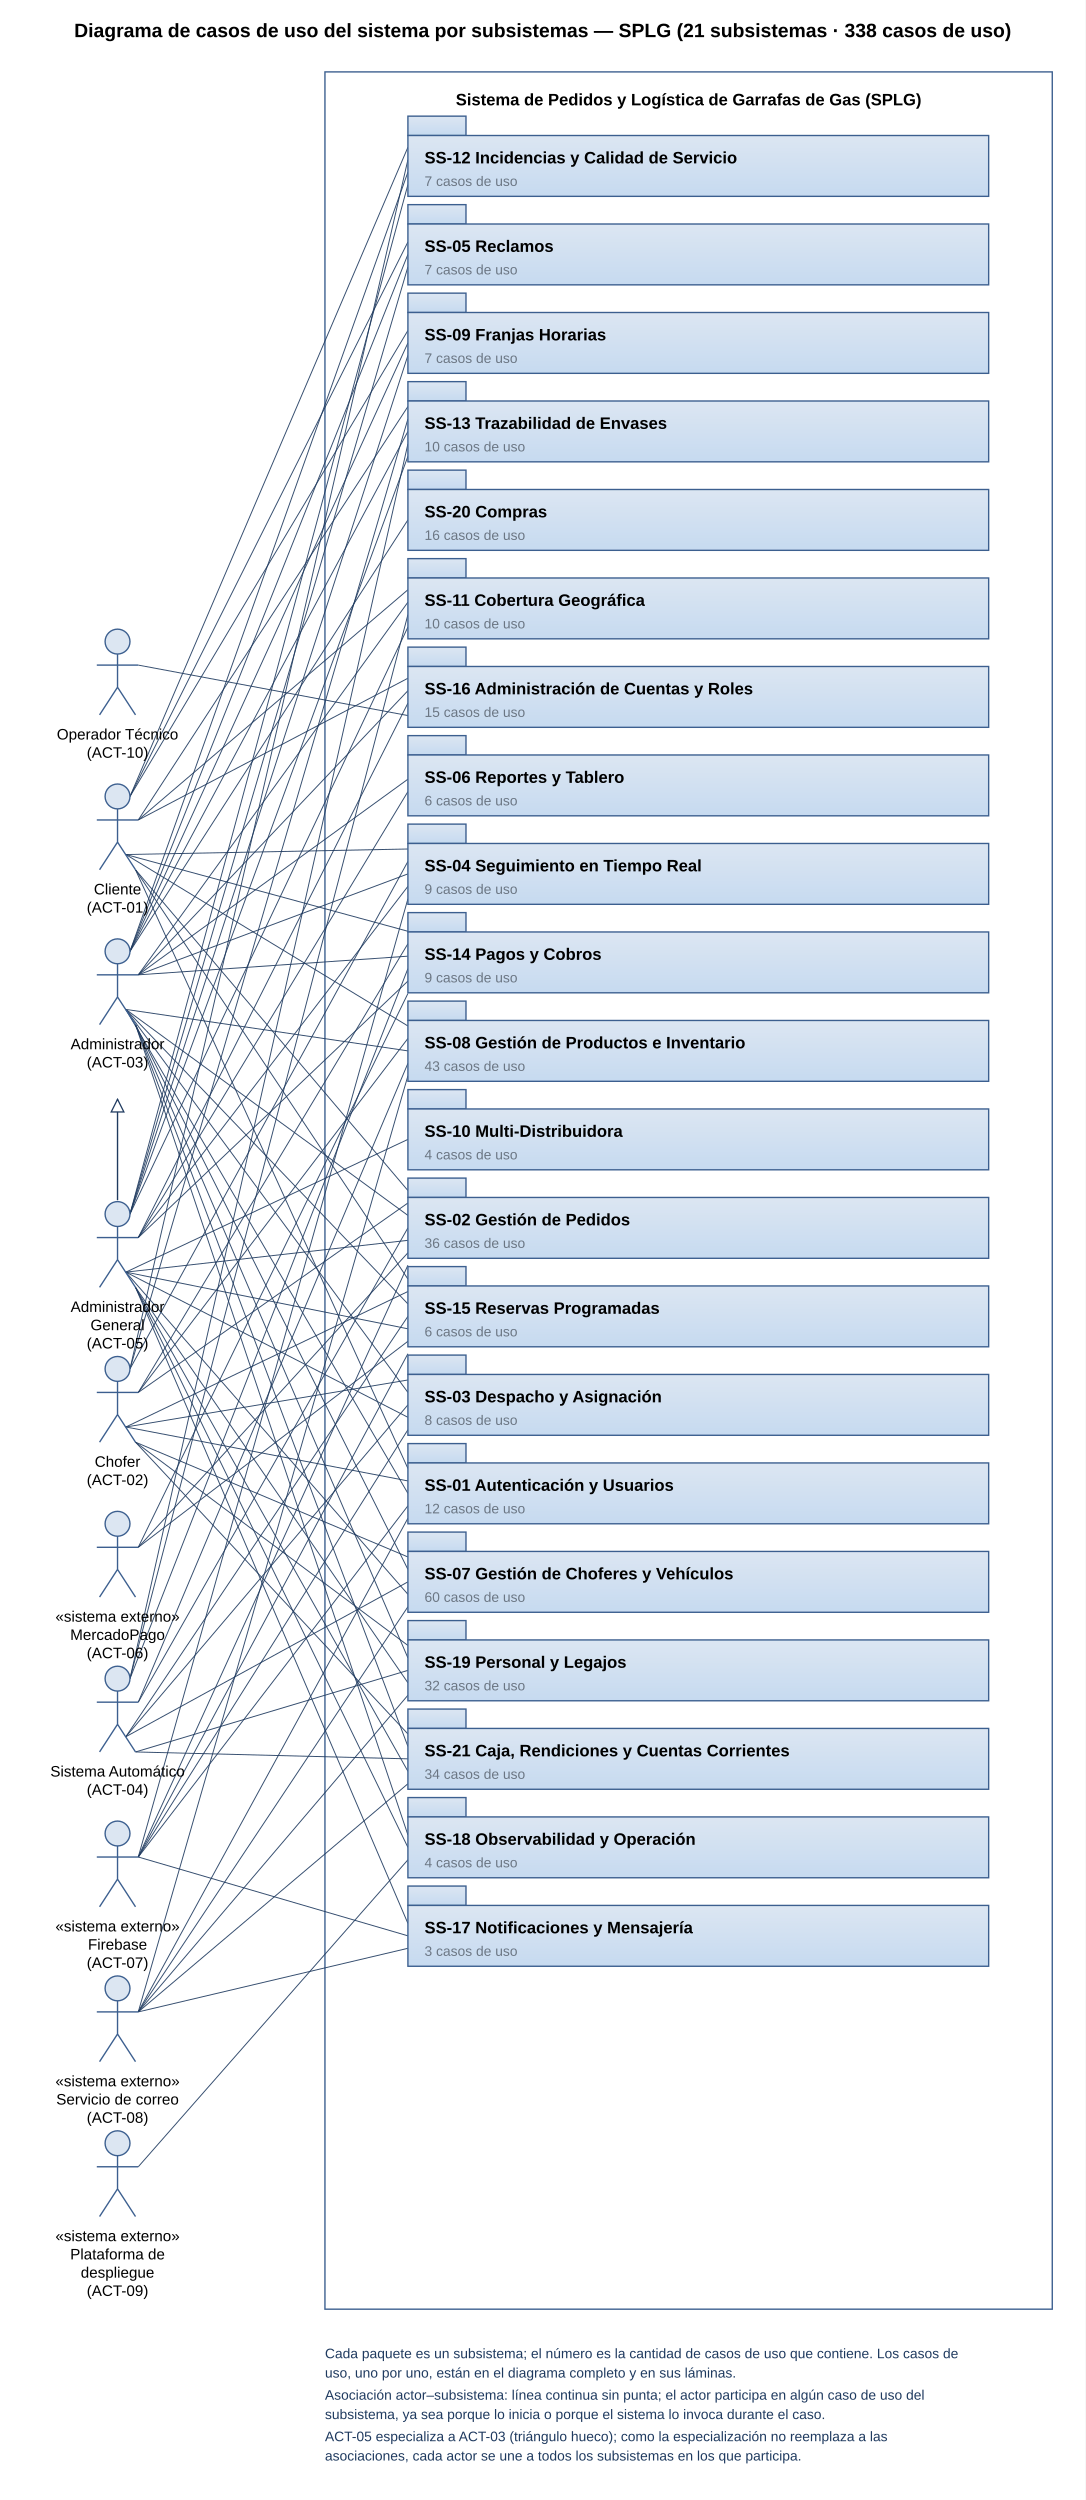
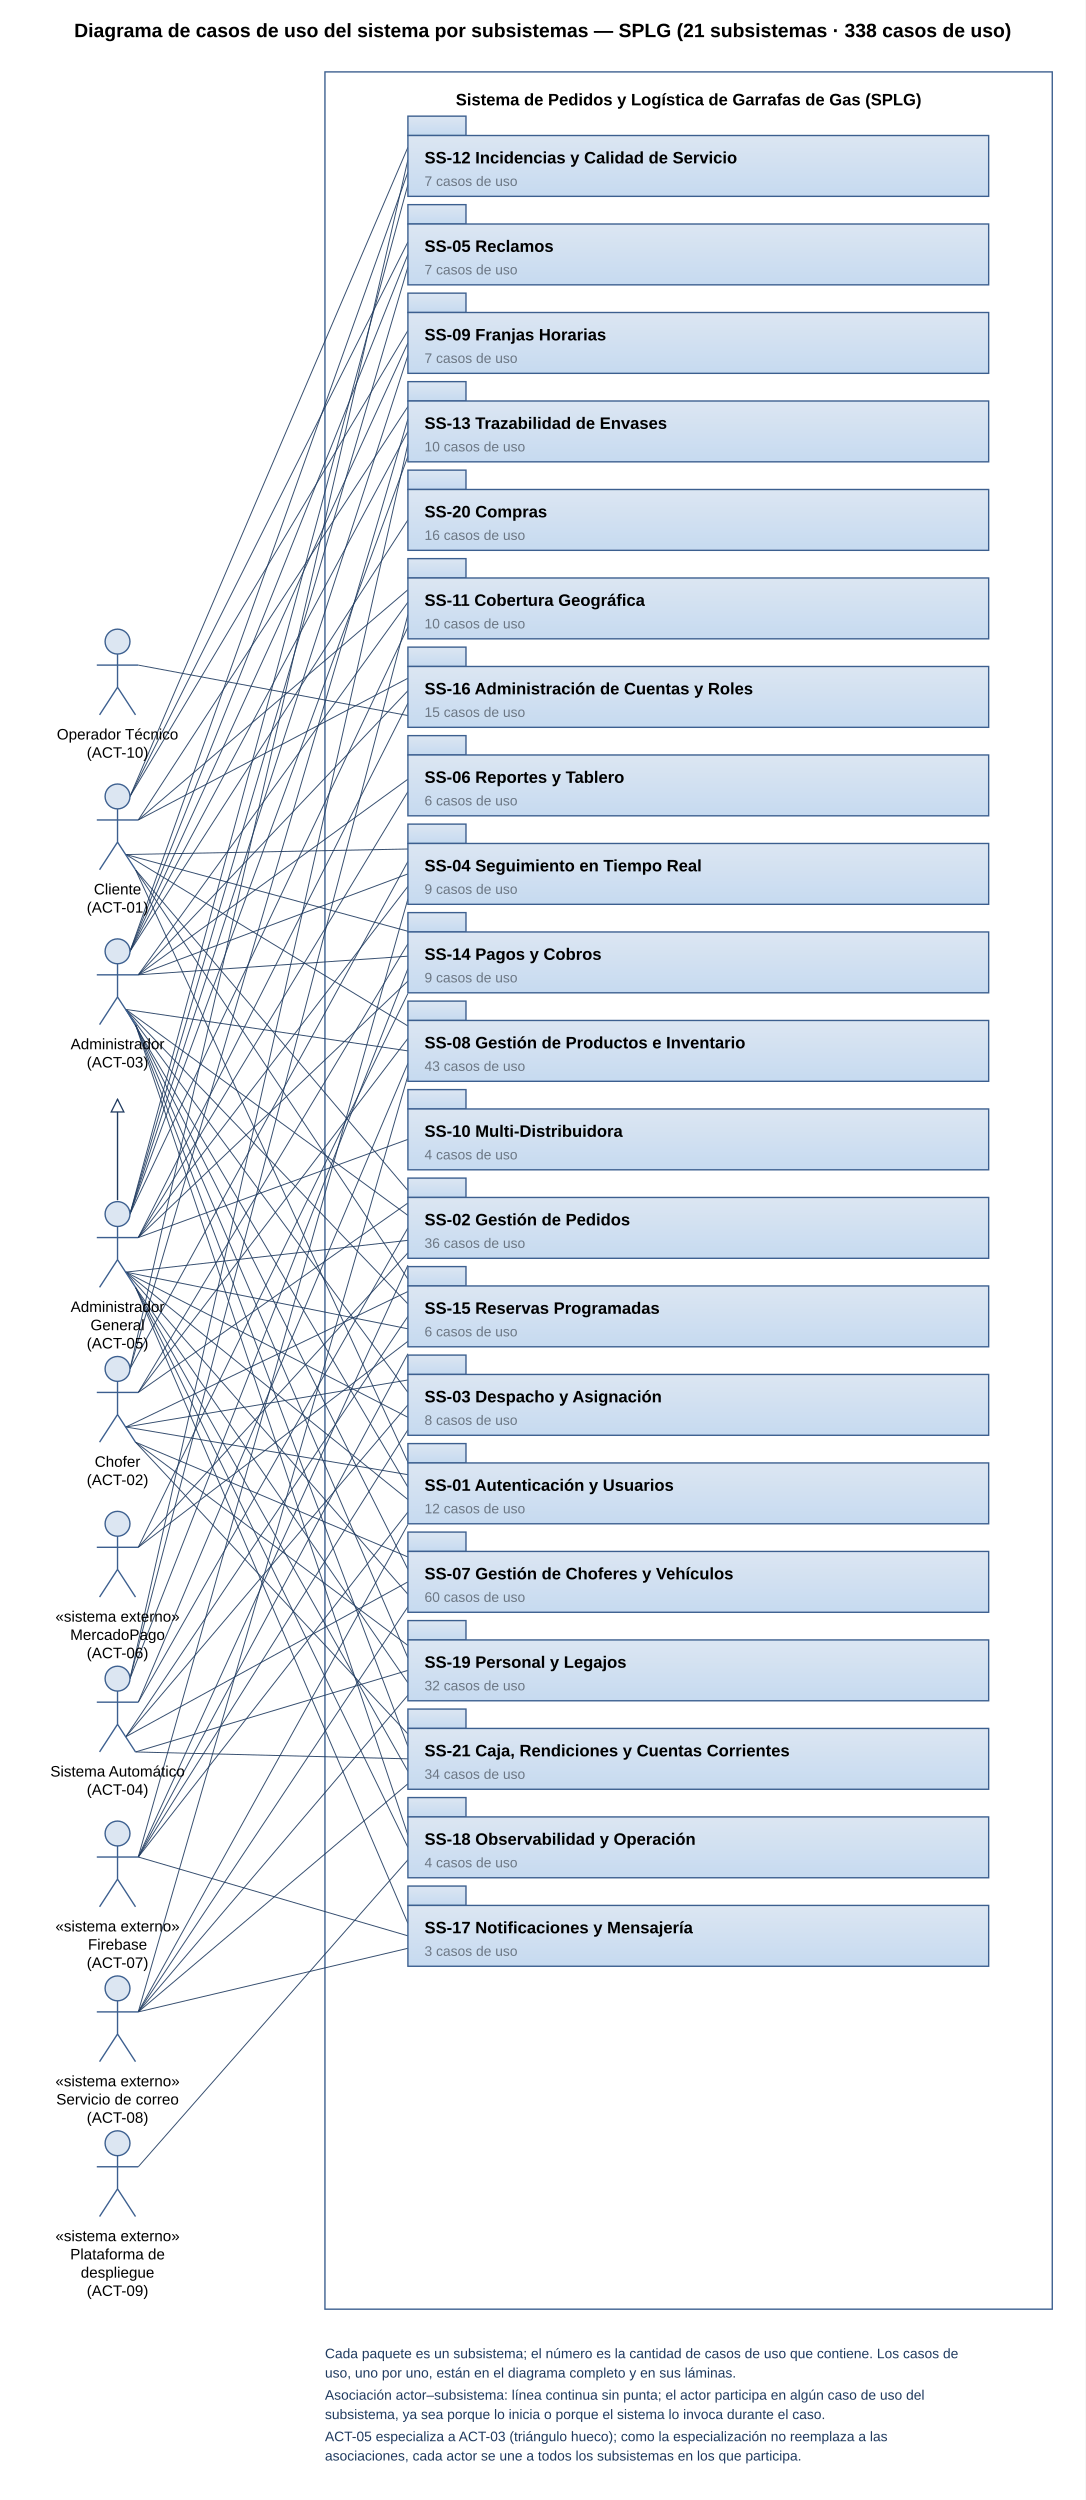
<svg xmlns="http://www.w3.org/2000/svg" width="785" height="1808" viewBox="0 0 785 1808" font-family="Arial, Helvetica, sans-serif">
  <defs>
    <marker id="abre" viewBox="0 0 10 10" refX="9" refY="5" markerWidth="8" markerHeight="8" orient="auto">
      <path d="M0 1 L9 5 L0 9" fill="none" stroke="#1F3A5F" stroke-width="1" />
    </marker>
    <marker id="hueco" viewBox="0 0 12 12" refX="11" refY="6" markerWidth="11" markerHeight="11" orient="auto">
      <path d="M1 1 L11 6 L1 11 Z" fill="#FFFFFF" stroke="#1F3A5F" stroke-width="1" />
    </marker>
    <linearGradient id="vp" x1="0" y1="0" x2="0" y2="1">
      <stop offset="0" stop-color="#DCE6F2" />
      <stop offset="1" stop-color="#C6DAF0" />
    </linearGradient>
  </defs>
  <rect width="100%" height="100%" fill="#FFFFFF" />
  <text x="392.5" y="22.0" font-size="14" text-anchor="middle" dominant-baseline="central" fill="#000000" font-weight="bold">Diagrama de casos de uso del sistema por subsistemas — SPLG (21 subsistemas · 338 casos de uso)</text>
  <rect class="limite" data-x="235" data-y="52" data-w="526" data-h="1618" x="235" y="52" width="526" height="1618" fill="#FFFFFF" stroke="#3C5F8F" stroke-width="1.0" />
  <text x="498.0" y="72.0" font-size="12" text-anchor="middle" dominant-baseline="central" fill="#000000" font-weight="bold">Sistema de Pedidos y Logística de Garrafas de Gas (SPLG)</text>
  <path class="asoc" data-act="10" data-pq="SS-16" data-rol="principal" d="M100.0 481.0 L295.0 517.5" fill="none" stroke="#1F3A5F" stroke-width="0.7" opacity="0.9" />
  <path class="asoc" data-act="01" data-pq="SS-12" data-rol="principal" d="M94.0 576.0 L295.0 106.5" fill="none" stroke="#1F3A5F" stroke-width="0.7" opacity="0.9" />
  <path class="asoc" data-act="01" data-pq="SS-05" data-rol="principal" d="M94.0 576.0 L295.0 175.0" fill="none" stroke="#1F3A5F" stroke-width="0.7" opacity="0.9" />
  <path class="asoc" data-act="01" data-pq="SS-09" data-rol="principal" d="M94.0 576.0 L295.0 239.0" fill="none" stroke="#1F3A5F" stroke-width="0.7" opacity="0.9" />
  <path class="asoc" data-act="01" data-pq="SS-13" data-rol="principal" d="M100.0 593.0 L295.0 294.0" fill="none" stroke="#1F3A5F" stroke-width="0.7" opacity="0.9" />
  <path class="asoc" data-act="01" data-pq="SS-11" data-rol="principal" d="M100.0 593.0 L295.0 426.5" fill="none" stroke="#1F3A5F" stroke-width="0.7" opacity="0.9" />
  <path class="asoc" data-act="01" data-pq="SS-16" data-rol="principal" d="M100.0 593.0 L295.0 490.5" fill="none" stroke="#1F3A5F" stroke-width="0.7" opacity="0.9" />
  <path class="asoc" data-act="01" data-pq="SS-04" data-rol="principal" d="M91.0 618.0 L295.0 614.0" fill="none" stroke="#1F3A5F" stroke-width="0.7" opacity="0.9" />
  <path class="asoc" data-act="01" data-pq="SS-14" data-rol="principal" d="M91.0 618.0 L295.0 673.5" fill="none" stroke="#1F3A5F" stroke-width="0.7" opacity="0.9" />
  <path class="asoc" data-act="01" data-pq="SS-08" data-rol="principal" d="M91.0 618.0 L295.0 742.0" fill="none" stroke="#1F3A5F" stroke-width="0.7" opacity="0.9" />
  <path class="asoc" data-act="01" data-pq="SS-02" data-rol="principal" d="M98.0 629.0 L295.0 861.0" fill="none" stroke="#1F3A5F" stroke-width="0.7" opacity="0.9" />
  <path class="asoc" data-act="01" data-pq="SS-15" data-rol="principal" d="M98.0 629.0 L295.0 925.0" fill="none" stroke="#1F3A5F" stroke-width="0.7" opacity="0.9" />
-   <path class="asoc" data-act="01" data-pq="SS-01" data-rol="principal" d="M98.0 629.0 L295.0 1062.0" fill="none" stroke="#1F3A5F" stroke-width="0.7" opacity="0.9" />
+   <path class="asoc" data-act="01" data-pq="SS-01" data-rol="principal" d="M98.0 629.0 L295.0 1057.5" fill="none" stroke="#1F3A5F" stroke-width="0.7" opacity="0.9" />
  <path class="asoc" data-act="03" data-pq="SS-12" data-rol="principal" d="M94.0 688.0 L295.0 124.5" fill="none" stroke="#1F3A5F" stroke-width="0.7" opacity="0.9" />
  <path class="asoc" data-act="03" data-pq="SS-05" data-rol="principal" d="M94.0 688.0 L295.0 184.0" fill="none" stroke="#1F3A5F" stroke-width="0.7" opacity="0.9" />
  <path class="asoc" data-act="03" data-pq="SS-09" data-rol="principal" d="M94.0 688.0 L295.0 248.0" fill="none" stroke="#1F3A5F" stroke-width="0.7" opacity="0.9" />
  <path class="asoc" data-act="03" data-pq="SS-13" data-rol="principal" d="M94.0 688.0 L295.0 312.0" fill="none" stroke="#1F3A5F" stroke-width="0.7" opacity="0.9" />
  <path class="asoc" data-act="03" data-pq="SS-20" data-rol="principal" d="M94.0 688.0 L295.0 376.0" fill="none" stroke="#1F3A5F" stroke-width="0.7" opacity="0.9" />
  <path class="asoc" data-act="03" data-pq="SS-11" data-rol="principal" d="M100.0 705.0 L295.0 435.5" fill="none" stroke="#1F3A5F" stroke-width="0.7" opacity="0.9" />
  <path class="asoc" data-act="03" data-pq="SS-16" data-rol="principal" d="M100.0 705.0 L295.0 499.5" fill="none" stroke="#1F3A5F" stroke-width="0.7" opacity="0.9" />
  <path class="asoc" data-act="03" data-pq="SS-06" data-rol="principal" d="M100.0 705.0 L295.0 563.5" fill="none" stroke="#1F3A5F" stroke-width="0.7" opacity="0.9" />
  <path class="asoc" data-act="03" data-pq="SS-04" data-rol="principal" d="M100.0 705.0 L295.0 632.0" fill="none" stroke="#1F3A5F" stroke-width="0.7" opacity="0.9" />
  <path class="asoc" data-act="03" data-pq="SS-14" data-rol="principal" d="M100.0 705.0 L295.0 691.5" fill="none" stroke="#1F3A5F" stroke-width="0.7" opacity="0.9" />
  <path class="asoc" data-act="03" data-pq="SS-08" data-rol="principal" d="M91.0 730.0 L295.0 760.0" fill="none" stroke="#1F3A5F" stroke-width="0.7" opacity="0.9" />
  <path class="asoc" data-act="03" data-pq="SS-02" data-rol="principal" d="M91.0 730.0 L295.0 879.0" fill="none" stroke="#1F3A5F" stroke-width="0.7" opacity="0.9" />
  <path class="asoc" data-act="03" data-pq="SS-15" data-rol="principal" d="M91.0 730.0 L295.0 943.0" fill="none" stroke="#1F3A5F" stroke-width="0.7" opacity="0.9" />
  <path class="asoc" data-act="03" data-pq="SS-03" data-rol="principal" d="M91.0 730.0 L295.0 1007.0" fill="none" stroke="#1F3A5F" stroke-width="0.7" opacity="0.9" />
-   <path class="asoc" data-act="03" data-pq="SS-01" data-rol="principal" d="M91.0 730.0 L295.0 1080.0" fill="none" stroke="#1F3A5F" stroke-width="0.7" opacity="0.9" />
+   <path class="asoc" data-act="03" data-pq="SS-01" data-rol="principal" d="M91.0 730.0 L295.0 1075.5" fill="none" stroke="#1F3A5F" stroke-width="0.7" opacity="0.9" />
  <path class="asoc" data-act="03" data-pq="SS-07" data-rol="principal" d="M98.0 741.0 L295.0 1135.0" fill="none" stroke="#1F3A5F" stroke-width="0.7" opacity="0.9" />
  <path class="asoc" data-act="03" data-pq="SS-19" data-rol="principal" d="M98.0 741.0 L295.0 1199.0" fill="none" stroke="#1F3A5F" stroke-width="0.7" opacity="0.9" />
  <path class="asoc" data-act="03" data-pq="SS-21" data-rol="principal" d="M98.0 741.0 L295.0 1263.0" fill="none" stroke="#1F3A5F" stroke-width="0.7" opacity="0.9" />
  <path class="asoc" data-act="03" data-pq="SS-18" data-rol="principal" d="M98.0 741.0 L295.0 1327.0" fill="none" stroke="#1F3A5F" stroke-width="0.7" opacity="0.9" />
  <path class="asoc" data-act="05" data-pq="SS-12" data-rol="principal" d="M94.0 878.0 L295.0 133.5" fill="none" stroke="#1F3A5F" stroke-width="0.7" opacity="0.9" />
  <path class="asoc" data-act="05" data-pq="SS-05" data-rol="principal" d="M94.0 878.0 L295.0 193.0" fill="none" stroke="#1F3A5F" stroke-width="0.7" opacity="0.9" />
  <path class="asoc" data-act="05" data-pq="SS-09" data-rol="principal" d="M94.0 878.0 L295.0 257.0" fill="none" stroke="#1F3A5F" stroke-width="0.7" opacity="0.9" />
  <path class="asoc" data-act="05" data-pq="SS-13" data-rol="principal" d="M94.0 878.0 L295.0 330.0" fill="none" stroke="#1F3A5F" stroke-width="0.7" opacity="0.9" />
  <path class="asoc" data-act="05" data-pq="SS-11" data-rol="principal" d="M94.0 878.0 L295.0 453.5" fill="none" stroke="#1F3A5F" stroke-width="0.7" opacity="0.9" />
  <path class="asoc" data-act="05" data-pq="SS-16" data-rol="principal" d="M100.0 895.0 L295.0 508.5" fill="none" stroke="#1F3A5F" stroke-width="0.7" opacity="0.9" />
  <path class="asoc" data-act="05" data-pq="SS-06" data-rol="principal" d="M100.0 895.0 L295.0 572.5" fill="none" stroke="#1F3A5F" stroke-width="0.7" opacity="0.9" />
  <path class="asoc" data-act="05" data-pq="SS-04" data-rol="principal" d="M100.0 895.0 L295.0 641.0" fill="none" stroke="#1F3A5F" stroke-width="0.7" opacity="0.9" />
  <path class="asoc" data-act="05" data-pq="SS-14" data-rol="principal" d="M100.0 895.0 L295.0 709.5" fill="none" stroke="#1F3A5F" stroke-width="0.7" opacity="0.9" />
-   <path class="asoc" data-act="05" data-pq="SS-10" data-rol="principal" d="M91.0 920.0 L295.0 824.0" fill="none" stroke="#1F3A5F" stroke-width="0.7" opacity="0.9" />
+   <path class="asoc" data-act="05" data-pq="SS-10" data-rol="principal" d="M100.0 895.0 L295.0 824.0" fill="none" stroke="#1F3A5F" stroke-width="0.7" opacity="0.9" />
  <path class="asoc" data-act="05" data-pq="SS-02" data-rol="principal" d="M91.0 920.0 L295.0 897.0" fill="none" stroke="#1F3A5F" stroke-width="0.7" opacity="0.9" />
  <path class="asoc" data-act="05" data-pq="SS-15" data-rol="principal" d="M91.0 920.0 L295.0 961.0" fill="none" stroke="#1F3A5F" stroke-width="0.7" opacity="0.9" />
  <path class="asoc" data-act="05" data-pq="SS-03" data-rol="principal" d="M91.0 920.0 L295.0 1025.0" fill="none" stroke="#1F3A5F" stroke-width="0.7" opacity="0.9" />
+   <path class="asoc" data-act="05" data-pq="SS-01" data-rol="principal" d="M91.0 920.0 L295.0 1084.5" fill="none" stroke="#1F3A5F" stroke-width="0.7" opacity="0.9" />
  <path class="asoc" data-act="05" data-pq="SS-07" data-rol="principal" d="M91.0 920.0 L295.0 1153.0" fill="none" stroke="#1F3A5F" stroke-width="0.7" opacity="0.9" />
  <path class="asoc" data-act="05" data-pq="SS-19" data-rol="principal" d="M98.0 931.0 L295.0 1217.0" fill="none" stroke="#1F3A5F" stroke-width="0.7" opacity="0.9" />
  <path class="asoc" data-act="05" data-pq="SS-21" data-rol="principal" d="M98.0 931.0 L295.0 1281.0" fill="none" stroke="#1F3A5F" stroke-width="0.7" opacity="0.9" />
  <path class="asoc" data-act="05" data-pq="SS-18" data-rol="principal" d="M98.0 931.0 L295.0 1336.0" fill="none" stroke="#1F3A5F" stroke-width="0.7" opacity="0.9" />
  <path class="asoc" data-act="05" data-pq="SS-17" data-rol="principal" d="M98.0 931.0 L295.0 1391.0" fill="none" stroke="#1F3A5F" stroke-width="0.7" opacity="0.9" />
  <path class="asoc" data-act="02" data-pq="SS-12" data-rol="principal" d="M94.0 990.0 L295.0 115.5" fill="none" stroke="#1F3A5F" stroke-width="0.7" opacity="0.9" />
  <path class="asoc" data-act="02" data-pq="SS-13" data-rol="principal" d="M94.0 990.0 L295.0 303.0" fill="none" stroke="#1F3A5F" stroke-width="0.7" opacity="0.9" />
  <path class="asoc" data-act="02" data-pq="SS-04" data-rol="principal" d="M94.0 990.0 L295.0 623.0" fill="none" stroke="#1F3A5F" stroke-width="0.7" opacity="0.9" />
  <path class="asoc" data-act="02" data-pq="SS-14" data-rol="principal" d="M100.0 1007.0 L295.0 682.5" fill="none" stroke="#1F3A5F" stroke-width="0.7" opacity="0.9" />
  <path class="asoc" data-act="02" data-pq="SS-08" data-rol="principal" d="M100.0 1007.0 L295.0 751.0" fill="none" stroke="#1F3A5F" stroke-width="0.7" opacity="0.9" />
  <path class="asoc" data-act="02" data-pq="SS-02" data-rol="principal" d="M100.0 1007.0 L295.0 870.0" fill="none" stroke="#1F3A5F" stroke-width="0.7" opacity="0.9" />
  <path class="asoc" data-act="02" data-pq="SS-15" data-rol="principal" d="M91.0 1032.0 L295.0 934.0" fill="none" stroke="#1F3A5F" stroke-width="0.7" opacity="0.9" />
  <path class="asoc" data-act="02" data-pq="SS-03" data-rol="principal" d="M91.0 1032.0 L295.0 998.0" fill="none" stroke="#1F3A5F" stroke-width="0.7" opacity="0.9" />
-   <path class="asoc" data-act="02" data-pq="SS-01" data-rol="principal" d="M91.0 1032.0 L295.0 1071.0" fill="none" stroke="#1F3A5F" stroke-width="0.7" opacity="0.9" />
+   <path class="asoc" data-act="02" data-pq="SS-01" data-rol="principal" d="M91.0 1032.0 L295.0 1066.5" fill="none" stroke="#1F3A5F" stroke-width="0.7" opacity="0.9" />
  <path class="asoc" data-act="02" data-pq="SS-07" data-rol="principal" d="M98.0 1043.0 L295.0 1126.0" fill="none" stroke="#1F3A5F" stroke-width="0.7" opacity="0.9" />
  <path class="asoc" data-act="02" data-pq="SS-19" data-rol="principal" d="M98.0 1043.0 L295.0 1190.0" fill="none" stroke="#1F3A5F" stroke-width="0.7" opacity="0.9" />
  <path class="asoc" data-act="02" data-pq="SS-21" data-rol="principal" d="M98.0 1043.0 L295.0 1254.0" fill="none" stroke="#1F3A5F" stroke-width="0.7" opacity="0.9" />
  <path class="asoc" data-act="06" data-pq="SS-14" data-rol="secundario" d="M100.0 1119.0 L295.0 718.5" fill="none" stroke="#1F3A5F" stroke-width="0.7" opacity="0.9" />
  <path class="asoc" data-act="06" data-pq="SS-02" data-rol="secundario" d="M100.0 1119.0 L295.0 906.0" fill="none" stroke="#1F3A5F" stroke-width="0.7" opacity="0.9" />
  <path class="asoc" data-act="06" data-pq="SS-15" data-rol="secundario" d="M100.0 1119.0 L295.0 970.0" fill="none" stroke="#1F3A5F" stroke-width="0.7" opacity="0.9" />
  <path class="asoc" data-act="04" data-pq="SS-13" data-rol="principal" d="M94.0 1214.0 L295.0 321.0" fill="none" stroke="#1F3A5F" stroke-width="0.7" opacity="0.9" />
  <path class="asoc" data-act="04" data-pq="SS-11" data-rol="principal" d="M94.0 1214.0 L295.0 444.5" fill="none" stroke="#1F3A5F" stroke-width="0.7" opacity="0.9" />
  <path class="asoc" data-act="04" data-pq="SS-14" data-rol="principal" d="M94.0 1214.0 L295.0 700.5" fill="none" stroke="#1F3A5F" stroke-width="0.7" opacity="0.9" />
  <path class="asoc" data-act="04" data-pq="SS-08" data-rol="principal" d="M100.0 1231.0 L295.0 769.0" fill="none" stroke="#1F3A5F" stroke-width="0.7" opacity="0.9" />
  <path class="asoc" data-act="04" data-pq="SS-02" data-rol="principal" d="M100.0 1231.0 L295.0 888.0" fill="none" stroke="#1F3A5F" stroke-width="0.7" opacity="0.9" />
  <path class="asoc" data-act="04" data-pq="SS-15" data-rol="principal" d="M91.0 1256.0 L295.0 952.0" fill="none" stroke="#1F3A5F" stroke-width="0.7" opacity="0.9" />
  <path class="asoc" data-act="04" data-pq="SS-03" data-rol="principal" d="M91.0 1256.0 L295.0 1016.0" fill="none" stroke="#1F3A5F" stroke-width="0.7" opacity="0.9" />
  <path class="asoc" data-act="04" data-pq="SS-07" data-rol="principal" d="M91.0 1256.0 L295.0 1144.0" fill="none" stroke="#1F3A5F" stroke-width="0.7" opacity="0.9" />
  <path class="asoc" data-act="04" data-pq="SS-19" data-rol="principal" d="M98.0 1267.0 L295.0 1208.0" fill="none" stroke="#1F3A5F" stroke-width="0.7" opacity="0.9" />
  <path class="asoc" data-act="04" data-pq="SS-21" data-rol="principal" d="M98.0 1267.0 L295.0 1272.0" fill="none" stroke="#1F3A5F" stroke-width="0.7" opacity="0.9" />
  <path class="asoc" data-act="07" data-pq="SS-04" data-rol="secundario" d="M100.0 1343.0 L295.0 650.0" fill="none" stroke="#1F3A5F" stroke-width="0.7" opacity="0.9" />
  <path class="asoc" data-act="07" data-pq="SS-02" data-rol="secundario" d="M100.0 1343.0 L295.0 915.0" fill="none" stroke="#1F3A5F" stroke-width="0.7" opacity="0.9" />
  <path class="asoc" data-act="07" data-pq="SS-15" data-rol="secundario" d="M100.0 1343.0 L295.0 979.0" fill="none" stroke="#1F3A5F" stroke-width="0.7" opacity="0.9" />
  <path class="asoc" data-act="07" data-pq="SS-03" data-rol="secundario" d="M100.0 1343.0 L295.0 1034.0" fill="none" stroke="#1F3A5F" stroke-width="0.7" opacity="0.9" />
-   <path class="asoc" data-act="07" data-pq="SS-01" data-rol="secundario" d="M100.0 1343.0 L295.0 1089.0" fill="none" stroke="#1F3A5F" stroke-width="0.7" opacity="0.9" />
+   <path class="asoc" data-act="07" data-pq="SS-01" data-rol="secundario" d="M100.0 1343.0 L295.0 1093.5" fill="none" stroke="#1F3A5F" stroke-width="0.7" opacity="0.9" />
  <path class="asoc" data-act="07" data-pq="SS-17" data-rol="secundario" d="M100.0 1343.0 L295.0 1400.0" fill="none" stroke="#1F3A5F" stroke-width="0.7" opacity="0.9" />
  <path class="asoc" data-act="08" data-pq="SS-08" data-rol="secundario" d="M100.0 1455.0 L295.0 778.0" fill="none" stroke="#1F3A5F" stroke-width="0.7" opacity="0.9" />
-   <path class="asoc" data-act="08" data-pq="SS-01" data-rol="secundario" d="M100.0 1455.0 L295.0 1098.0" fill="none" stroke="#1F3A5F" stroke-width="0.7" opacity="0.9" />
+   <path class="asoc" data-act="08" data-pq="SS-01" data-rol="secundario" d="M100.0 1455.0 L295.0 1102.5" fill="none" stroke="#1F3A5F" stroke-width="0.7" opacity="0.9" />
  <path class="asoc" data-act="08" data-pq="SS-07" data-rol="secundario" d="M100.0 1455.0 L295.0 1162.0" fill="none" stroke="#1F3A5F" stroke-width="0.7" opacity="0.9" />
  <path class="asoc" data-act="08" data-pq="SS-19" data-rol="secundario" d="M100.0 1455.0 L295.0 1226.0" fill="none" stroke="#1F3A5F" stroke-width="0.7" opacity="0.9" />
  <path class="asoc" data-act="08" data-pq="SS-21" data-rol="secundario" d="M100.0 1455.0 L295.0 1290.0" fill="none" stroke="#1F3A5F" stroke-width="0.7" opacity="0.9" />
  <path class="asoc" data-act="08" data-pq="SS-17" data-rol="secundario" d="M100.0 1455.0 L295.0 1409.0" fill="none" stroke="#1F3A5F" stroke-width="0.7" opacity="0.9" />
  <path class="asoc" data-act="09" data-pq="SS-18" data-rol="principal" d="M100.0 1567.0 L295.0 1345.0" fill="none" stroke="#1F3A5F" stroke-width="0.7" opacity="0.9" />
  <g class="paquete" data-pq="SS-12" data-n="7">
    <path d="M295 98 h42 v-14 h-42 z" fill="url(#vp)" stroke="#3C5F8F" stroke-width="1.0" transform="translate(0 0)" />
    <rect x="295" y="98" width="420" height="44" fill="url(#vp)" stroke="#3C5F8F" stroke-width="1.0" />
    <text x="307.0" y="114.0" font-size="12" text-anchor="start" dominant-baseline="central" fill="#000000" font-weight="bold">SS-12  Incidencias y Calidad de Servicio</text>
    <text x="307.0" y="131.0" font-size="10" text-anchor="start" dominant-baseline="central" fill="#6B7683">7 casos de uso</text>
  </g>
  <g class="paquete" data-pq="SS-05" data-n="7">
    <path d="M295 162 h42 v-14 h-42 z" fill="url(#vp)" stroke="#3C5F8F" stroke-width="1.0" transform="translate(0 0)" />
    <rect x="295" y="162" width="420" height="44" fill="url(#vp)" stroke="#3C5F8F" stroke-width="1.0" />
    <text x="307.0" y="178.0" font-size="12" text-anchor="start" dominant-baseline="central" fill="#000000" font-weight="bold">SS-05  Reclamos</text>
    <text x="307.0" y="195.0" font-size="10" text-anchor="start" dominant-baseline="central" fill="#6B7683">7 casos de uso</text>
  </g>
  <g class="paquete" data-pq="SS-09" data-n="7">
    <path d="M295 226 h42 v-14 h-42 z" fill="url(#vp)" stroke="#3C5F8F" stroke-width="1.0" transform="translate(0 0)" />
    <rect x="295" y="226" width="420" height="44" fill="url(#vp)" stroke="#3C5F8F" stroke-width="1.0" />
    <text x="307.0" y="242.0" font-size="12" text-anchor="start" dominant-baseline="central" fill="#000000" font-weight="bold">SS-09  Franjas Horarias</text>
    <text x="307.0" y="259.0" font-size="10" text-anchor="start" dominant-baseline="central" fill="#6B7683">7 casos de uso</text>
  </g>
  <g class="paquete" data-pq="SS-13" data-n="10">
    <path d="M295 290 h42 v-14 h-42 z" fill="url(#vp)" stroke="#3C5F8F" stroke-width="1.0" transform="translate(0 0)" />
    <rect x="295" y="290" width="420" height="44" fill="url(#vp)" stroke="#3C5F8F" stroke-width="1.0" />
    <text x="307.0" y="306.0" font-size="12" text-anchor="start" dominant-baseline="central" fill="#000000" font-weight="bold">SS-13  Trazabilidad de Envases</text>
    <text x="307.0" y="323.0" font-size="10" text-anchor="start" dominant-baseline="central" fill="#6B7683">10 casos de uso</text>
  </g>
  <g class="paquete" data-pq="SS-20" data-n="16">
    <path d="M295 354 h42 v-14 h-42 z" fill="url(#vp)" stroke="#3C5F8F" stroke-width="1.0" transform="translate(0 0)" />
    <rect x="295" y="354" width="420" height="44" fill="url(#vp)" stroke="#3C5F8F" stroke-width="1.0" />
    <text x="307.0" y="370.0" font-size="12" text-anchor="start" dominant-baseline="central" fill="#000000" font-weight="bold">SS-20  Compras</text>
    <text x="307.0" y="387.0" font-size="10" text-anchor="start" dominant-baseline="central" fill="#6B7683">16 casos de uso</text>
  </g>
  <g class="paquete" data-pq="SS-11" data-n="10">
    <path d="M295 418 h42 v-14 h-42 z" fill="url(#vp)" stroke="#3C5F8F" stroke-width="1.0" transform="translate(0 0)" />
    <rect x="295" y="418" width="420" height="44" fill="url(#vp)" stroke="#3C5F8F" stroke-width="1.0" />
    <text x="307.0" y="434.0" font-size="12" text-anchor="start" dominant-baseline="central" fill="#000000" font-weight="bold">SS-11  Cobertura Geográfica</text>
    <text x="307.0" y="451.0" font-size="10" text-anchor="start" dominant-baseline="central" fill="#6B7683">10 casos de uso</text>
  </g>
  <g class="paquete" data-pq="SS-16" data-n="15">
    <path d="M295 482 h42 v-14 h-42 z" fill="url(#vp)" stroke="#3C5F8F" stroke-width="1.0" transform="translate(0 0)" />
    <rect x="295" y="482" width="420" height="44" fill="url(#vp)" stroke="#3C5F8F" stroke-width="1.0" />
    <text x="307.0" y="498.0" font-size="12" text-anchor="start" dominant-baseline="central" fill="#000000" font-weight="bold">SS-16  Administración de Cuentas y Roles</text>
    <text x="307.0" y="515.0" font-size="10" text-anchor="start" dominant-baseline="central" fill="#6B7683">15 casos de uso</text>
  </g>
  <g class="paquete" data-pq="SS-06" data-n="6">
    <path d="M295 546 h42 v-14 h-42 z" fill="url(#vp)" stroke="#3C5F8F" stroke-width="1.0" transform="translate(0 0)" />
    <rect x="295" y="546" width="420" height="44" fill="url(#vp)" stroke="#3C5F8F" stroke-width="1.0" />
    <text x="307.0" y="562.0" font-size="12" text-anchor="start" dominant-baseline="central" fill="#000000" font-weight="bold">SS-06  Reportes y Tablero</text>
    <text x="307.0" y="579.0" font-size="10" text-anchor="start" dominant-baseline="central" fill="#6B7683">6 casos de uso</text>
  </g>
  <g class="paquete" data-pq="SS-04" data-n="9">
    <path d="M295 610 h42 v-14 h-42 z" fill="url(#vp)" stroke="#3C5F8F" stroke-width="1.0" transform="translate(0 0)" />
    <rect x="295" y="610" width="420" height="44" fill="url(#vp)" stroke="#3C5F8F" stroke-width="1.0" />
    <text x="307.0" y="626.0" font-size="12" text-anchor="start" dominant-baseline="central" fill="#000000" font-weight="bold">SS-04  Seguimiento en Tiempo Real</text>
    <text x="307.0" y="643.0" font-size="10" text-anchor="start" dominant-baseline="central" fill="#6B7683">9 casos de uso</text>
  </g>
  <g class="paquete" data-pq="SS-14" data-n="9">
    <path d="M295 674 h42 v-14 h-42 z" fill="url(#vp)" stroke="#3C5F8F" stroke-width="1.0" transform="translate(0 0)" />
    <rect x="295" y="674" width="420" height="44" fill="url(#vp)" stroke="#3C5F8F" stroke-width="1.0" />
    <text x="307.0" y="690.0" font-size="12" text-anchor="start" dominant-baseline="central" fill="#000000" font-weight="bold">SS-14  Pagos y Cobros</text>
    <text x="307.0" y="707.0" font-size="10" text-anchor="start" dominant-baseline="central" fill="#6B7683">9 casos de uso</text>
  </g>
  <g class="paquete" data-pq="SS-08" data-n="43">
    <path d="M295 738 h42 v-14 h-42 z" fill="url(#vp)" stroke="#3C5F8F" stroke-width="1.0" transform="translate(0 0)" />
    <rect x="295" y="738" width="420" height="44" fill="url(#vp)" stroke="#3C5F8F" stroke-width="1.0" />
    <text x="307.0" y="754.0" font-size="12" text-anchor="start" dominant-baseline="central" fill="#000000" font-weight="bold">SS-08  Gestión de Productos e Inventario</text>
    <text x="307.0" y="771.0" font-size="10" text-anchor="start" dominant-baseline="central" fill="#6B7683">43 casos de uso</text>
  </g>
  <g class="paquete" data-pq="SS-10" data-n="4">
    <path d="M295 802 h42 v-14 h-42 z" fill="url(#vp)" stroke="#3C5F8F" stroke-width="1.0" transform="translate(0 0)" />
    <rect x="295" y="802" width="420" height="44" fill="url(#vp)" stroke="#3C5F8F" stroke-width="1.0" />
    <text x="307.0" y="818.0" font-size="12" text-anchor="start" dominant-baseline="central" fill="#000000" font-weight="bold">SS-10  Multi-Distribuidora</text>
    <text x="307.0" y="835.0" font-size="10" text-anchor="start" dominant-baseline="central" fill="#6B7683">4 casos de uso</text>
  </g>
  <g class="paquete" data-pq="SS-02" data-n="36">
    <path d="M295 866 h42 v-14 h-42 z" fill="url(#vp)" stroke="#3C5F8F" stroke-width="1.0" transform="translate(0 0)" />
    <rect x="295" y="866" width="420" height="44" fill="url(#vp)" stroke="#3C5F8F" stroke-width="1.0" />
    <text x="307.0" y="882.0" font-size="12" text-anchor="start" dominant-baseline="central" fill="#000000" font-weight="bold">SS-02  Gestión de Pedidos</text>
    <text x="307.0" y="899.0" font-size="10" text-anchor="start" dominant-baseline="central" fill="#6B7683">36 casos de uso</text>
  </g>
  <g class="paquete" data-pq="SS-15" data-n="6">
    <path d="M295 930 h42 v-14 h-42 z" fill="url(#vp)" stroke="#3C5F8F" stroke-width="1.0" transform="translate(0 0)" />
    <rect x="295" y="930" width="420" height="44" fill="url(#vp)" stroke="#3C5F8F" stroke-width="1.0" />
    <text x="307.0" y="946.0" font-size="12" text-anchor="start" dominant-baseline="central" fill="#000000" font-weight="bold">SS-15  Reservas Programadas</text>
    <text x="307.0" y="963.0" font-size="10" text-anchor="start" dominant-baseline="central" fill="#6B7683">6 casos de uso</text>
  </g>
  <g class="paquete" data-pq="SS-03" data-n="8">
    <path d="M295 994 h42 v-14 h-42 z" fill="url(#vp)" stroke="#3C5F8F" stroke-width="1.0" transform="translate(0 0)" />
    <rect x="295" y="994" width="420" height="44" fill="url(#vp)" stroke="#3C5F8F" stroke-width="1.0" />
    <text x="307.0" y="1010.0" font-size="12" text-anchor="start" dominant-baseline="central" fill="#000000" font-weight="bold">SS-03  Despacho y Asignación</text>
    <text x="307.0" y="1027.0" font-size="10" text-anchor="start" dominant-baseline="central" fill="#6B7683">8 casos de uso</text>
  </g>
  <g class="paquete" data-pq="SS-01" data-n="12">
    <path d="M295 1058 h42 v-14 h-42 z" fill="url(#vp)" stroke="#3C5F8F" stroke-width="1.0" transform="translate(0 0)" />
    <rect x="295" y="1058" width="420" height="44" fill="url(#vp)" stroke="#3C5F8F" stroke-width="1.0" />
    <text x="307.0" y="1074.0" font-size="12" text-anchor="start" dominant-baseline="central" fill="#000000" font-weight="bold">SS-01  Autenticación y Usuarios</text>
    <text x="307.0" y="1091.0" font-size="10" text-anchor="start" dominant-baseline="central" fill="#6B7683">12 casos de uso</text>
  </g>
  <g class="paquete" data-pq="SS-07" data-n="60">
    <path d="M295 1122 h42 v-14 h-42 z" fill="url(#vp)" stroke="#3C5F8F" stroke-width="1.0" transform="translate(0 0)" />
    <rect x="295" y="1122" width="420" height="44" fill="url(#vp)" stroke="#3C5F8F" stroke-width="1.0" />
    <text x="307.0" y="1138.0" font-size="12" text-anchor="start" dominant-baseline="central" fill="#000000" font-weight="bold">SS-07  Gestión de Choferes y Vehículos</text>
    <text x="307.0" y="1155.0" font-size="10" text-anchor="start" dominant-baseline="central" fill="#6B7683">60 casos de uso</text>
  </g>
  <g class="paquete" data-pq="SS-19" data-n="32">
    <path d="M295 1186 h42 v-14 h-42 z" fill="url(#vp)" stroke="#3C5F8F" stroke-width="1.0" transform="translate(0 0)" />
    <rect x="295" y="1186" width="420" height="44" fill="url(#vp)" stroke="#3C5F8F" stroke-width="1.0" />
    <text x="307.0" y="1202.0" font-size="12" text-anchor="start" dominant-baseline="central" fill="#000000" font-weight="bold">SS-19  Personal y Legajos</text>
    <text x="307.0" y="1219.0" font-size="10" text-anchor="start" dominant-baseline="central" fill="#6B7683">32 casos de uso</text>
  </g>
  <g class="paquete" data-pq="SS-21" data-n="34">
    <path d="M295 1250 h42 v-14 h-42 z" fill="url(#vp)" stroke="#3C5F8F" stroke-width="1.0" transform="translate(0 0)" />
    <rect x="295" y="1250" width="420" height="44" fill="url(#vp)" stroke="#3C5F8F" stroke-width="1.0" />
    <text x="307.0" y="1266.0" font-size="12" text-anchor="start" dominant-baseline="central" fill="#000000" font-weight="bold">SS-21  Caja, Rendiciones y Cuentas Corrientes</text>
    <text x="307.0" y="1283.0" font-size="10" text-anchor="start" dominant-baseline="central" fill="#6B7683">34 casos de uso</text>
  </g>
  <g class="paquete" data-pq="SS-18" data-n="4">
    <path d="M295 1314 h42 v-14 h-42 z" fill="url(#vp)" stroke="#3C5F8F" stroke-width="1.0" transform="translate(0 0)" />
    <rect x="295" y="1314" width="420" height="44" fill="url(#vp)" stroke="#3C5F8F" stroke-width="1.0" />
    <text x="307.0" y="1330.0" font-size="12" text-anchor="start" dominant-baseline="central" fill="#000000" font-weight="bold">SS-18  Observabilidad y Operación</text>
    <text x="307.0" y="1347.0" font-size="10" text-anchor="start" dominant-baseline="central" fill="#6B7683">4 casos de uso</text>
  </g>
  <g class="paquete" data-pq="SS-17" data-n="3">
    <path d="M295 1378 h42 v-14 h-42 z" fill="url(#vp)" stroke="#3C5F8F" stroke-width="1.0" transform="translate(0 0)" />
    <rect x="295" y="1378" width="420" height="44" fill="url(#vp)" stroke="#3C5F8F" stroke-width="1.0" />
    <text x="307.0" y="1394.0" font-size="12" text-anchor="start" dominant-baseline="central" fill="#000000" font-weight="bold">SS-17  Notificaciones y Mensajería</text>
    <text x="307.0" y="1411.0" font-size="10" text-anchor="start" dominant-baseline="central" fill="#6B7683">3 casos de uso</text>
  </g>
  <g class="actor" data-act="10" data-x="85" data-y="464">
    <circle cx="85.0" cy="464.0" r="9" fill="#DCE6F2" stroke="#3C5F8F" stroke-width="1.0" />
    <path d="M85.0 473.0 V497.0 M70.0 481.0 H100.0 M85.0 497.0 L72.0 517.0 M85.0 497.0 L98.0 517.0" stroke="#3C5F8F" stroke-width="1.0" fill="none" />
    <text x="85.0" y="531.0" font-size="11" text-anchor="middle" dominant-baseline="central" fill="#000000">Operador Técnico</text>
    <text x="85.0" y="544.2" font-size="11" text-anchor="middle" dominant-baseline="central" fill="#000000">(ACT-10)</text>
  </g>
  <g class="actor" data-act="01" data-x="85" data-y="576">
    <circle cx="85.0" cy="576.0" r="9" fill="#DCE6F2" stroke="#3C5F8F" stroke-width="1.0" />
    <path d="M85.0 585.0 V609.0 M70.0 593.0 H100.0 M85.0 609.0 L72.0 629.0 M85.0 609.0 L98.0 629.0" stroke="#3C5F8F" stroke-width="1.0" fill="none" />
    <text x="85.0" y="643.0" font-size="11" text-anchor="middle" dominant-baseline="central" fill="#000000">Cliente</text>
    <text x="85.0" y="656.2" font-size="11" text-anchor="middle" dominant-baseline="central" fill="#000000">(ACT-01)</text>
  </g>
  <g class="actor" data-act="03" data-x="85" data-y="688">
    <circle cx="85.0" cy="688.0" r="9" fill="#DCE6F2" stroke="#3C5F8F" stroke-width="1.0" />
    <path d="M85.0 697.0 V721.0 M70.0 705.0 H100.0 M85.0 721.0 L72.0 741.0 M85.0 721.0 L98.0 741.0" stroke="#3C5F8F" stroke-width="1.0" fill="none" />
    <text x="85.0" y="755.0" font-size="11" text-anchor="middle" dominant-baseline="central" fill="#000000">Administrador</text>
    <text x="85.0" y="768.2" font-size="11" text-anchor="middle" dominant-baseline="central" fill="#000000">(ACT-03)</text>
  </g>
  <g class="actor" data-act="05" data-x="85" data-y="878">
    <circle cx="85.0" cy="878.0" r="9" fill="#DCE6F2" stroke="#3C5F8F" stroke-width="1.0" />
    <path d="M85.0 887.0 V911.0 M70.0 895.0 H100.0 M85.0 911.0 L72.0 931.0 M85.0 911.0 L98.0 931.0" stroke="#3C5F8F" stroke-width="1.0" fill="none" />
    <text x="85.0" y="945.0" font-size="11" text-anchor="middle" dominant-baseline="central" fill="#000000">Administrador</text>
    <text x="85.0" y="958.2" font-size="11" text-anchor="middle" dominant-baseline="central" fill="#000000">General</text>
    <text x="85.0" y="971.4" font-size="11" text-anchor="middle" dominant-baseline="central" fill="#000000">(ACT-05)</text>
  </g>
  <g class="actor" data-act="02" data-x="85" data-y="990">
    <circle cx="85.0" cy="990.0" r="9" fill="#DCE6F2" stroke="#3C5F8F" stroke-width="1.0" />
    <path d="M85.0 999.0 V1023.0 M70.0 1007.0 H100.0 M85.0 1023.0 L72.0 1043.0 M85.0 1023.0 L98.0 1043.0" stroke="#3C5F8F" stroke-width="1.0" fill="none" />
    <text x="85.0" y="1057.0" font-size="11" text-anchor="middle" dominant-baseline="central" fill="#000000">Chofer</text>
    <text x="85.0" y="1070.2" font-size="11" text-anchor="middle" dominant-baseline="central" fill="#000000">(ACT-02)</text>
  </g>
  <g class="actor" data-act="06" data-x="85" data-y="1102">
    <circle cx="85.0" cy="1102.0" r="9" fill="#DCE6F2" stroke="#3C5F8F" stroke-width="1.0" />
    <path d="M85.0 1111.0 V1135.0 M70.0 1119.0 H100.0 M85.0 1135.0 L72.0 1155.0 M85.0 1135.0 L98.0 1155.0" stroke="#3C5F8F" stroke-width="1.0" fill="none" />
    <text x="85.0" y="1169.0" font-size="11" text-anchor="middle" dominant-baseline="central" fill="#000000">«sistema externo»</text>
    <text x="85.0" y="1182.2" font-size="11" text-anchor="middle" dominant-baseline="central" fill="#000000">MercadoPago</text>
    <text x="85.0" y="1195.4" font-size="11" text-anchor="middle" dominant-baseline="central" fill="#000000">(ACT-06)</text>
  </g>
  <g class="actor" data-act="04" data-x="85" data-y="1214">
    <circle cx="85.0" cy="1214.0" r="9" fill="#DCE6F2" stroke="#3C5F8F" stroke-width="1.0" />
    <path d="M85.0 1223.0 V1247.0 M70.0 1231.0 H100.0 M85.0 1247.0 L72.0 1267.0 M85.0 1247.0 L98.0 1267.0" stroke="#3C5F8F" stroke-width="1.0" fill="none" />
    <text x="85.0" y="1281.0" font-size="11" text-anchor="middle" dominant-baseline="central" fill="#000000">Sistema Automático</text>
    <text x="85.0" y="1294.2" font-size="11" text-anchor="middle" dominant-baseline="central" fill="#000000">(ACT-04)</text>
  </g>
  <g class="actor" data-act="07" data-x="85" data-y="1326">
    <circle cx="85.0" cy="1326.0" r="9" fill="#DCE6F2" stroke="#3C5F8F" stroke-width="1.0" />
    <path d="M85.0 1335.0 V1359.0 M70.0 1343.0 H100.0 M85.0 1359.0 L72.0 1379.0 M85.0 1359.0 L98.0 1379.0" stroke="#3C5F8F" stroke-width="1.0" fill="none" />
    <text x="85.0" y="1393.0" font-size="11" text-anchor="middle" dominant-baseline="central" fill="#000000">«sistema externo»</text>
    <text x="85.0" y="1406.2" font-size="11" text-anchor="middle" dominant-baseline="central" fill="#000000">Firebase</text>
    <text x="85.0" y="1419.4" font-size="11" text-anchor="middle" dominant-baseline="central" fill="#000000">(ACT-07)</text>
  </g>
  <g class="actor" data-act="08" data-x="85" data-y="1438">
    <circle cx="85.0" cy="1438.0" r="9" fill="#DCE6F2" stroke="#3C5F8F" stroke-width="1.0" />
    <path d="M85.0 1447.0 V1471.0 M70.0 1455.0 H100.0 M85.0 1471.0 L72.0 1491.0 M85.0 1471.0 L98.0 1491.0" stroke="#3C5F8F" stroke-width="1.0" fill="none" />
    <text x="85.0" y="1505.0" font-size="11" text-anchor="middle" dominant-baseline="central" fill="#000000">«sistema externo»</text>
    <text x="85.0" y="1518.2" font-size="11" text-anchor="middle" dominant-baseline="central" fill="#000000">Servicio de correo</text>
    <text x="85.0" y="1531.4" font-size="11" text-anchor="middle" dominant-baseline="central" fill="#000000">(ACT-08)</text>
  </g>
  <g class="actor" data-act="09" data-x="85" data-y="1550">
    <circle cx="85.0" cy="1550.0" r="9" fill="#DCE6F2" stroke="#3C5F8F" stroke-width="1.0" />
    <path d="M85.0 1559.0 V1583.0 M70.0 1567.0 H100.0 M85.0 1583.0 L72.0 1603.0 M85.0 1583.0 L98.0 1603.0" stroke="#3C5F8F" stroke-width="1.0" fill="none" />
    <text x="85.0" y="1617.0" font-size="11" text-anchor="middle" dominant-baseline="central" fill="#000000">«sistema externo»</text>
    <text x="85.0" y="1630.2" font-size="11" text-anchor="middle" dominant-baseline="central" fill="#000000">Plataforma de</text>
    <text x="85.0" y="1643.4" font-size="11" text-anchor="middle" dominant-baseline="central" fill="#000000">despliegue</text>
    <text x="85.0" y="1656.6" font-size="11" text-anchor="middle" dominant-baseline="central" fill="#000000">(ACT-09)</text>
  </g>
  <path class="gen" data-esp="05" data-gen="03" d="M85 868.0 V795.0" fill="none" stroke="#1F3A5F" stroke-width="1" marker-end="url(#hueco)" />
  <text x="235.0" y="1702.0" font-size="10" text-anchor="start" dominant-baseline="central" fill="#1F3A5F">Cada paquete es un subsistema; el número es la cantidad de casos de uso que contiene. Los casos de</text>
  <text x="235.0" y="1716.0" font-size="10" text-anchor="start" dominant-baseline="central" fill="#1F3A5F">uso, uno por uno, están en el diagrama completo y en sus láminas.</text>
  <text x="235.0" y="1732.0" font-size="10" text-anchor="start" dominant-baseline="central" fill="#1F3A5F">Asociación actor–subsistema: línea continua sin punta; el actor participa en algún caso de uso del</text>
  <text x="235.0" y="1746.0" font-size="10" text-anchor="start" dominant-baseline="central" fill="#1F3A5F">subsistema, ya sea porque lo inicia o porque el sistema lo invoca durante el caso.</text>
  <text x="235.0" y="1762.0" font-size="10" text-anchor="start" dominant-baseline="central" fill="#1F3A5F">ACT-05 especializa a ACT-03 (triángulo hueco); como la especialización no reemplaza a las</text>
  <text x="235.0" y="1776.0" font-size="10" text-anchor="start" dominant-baseline="central" fill="#1F3A5F">asociaciones, cada actor se une a todos los subsistemas en los que participa.</text>
</svg>
